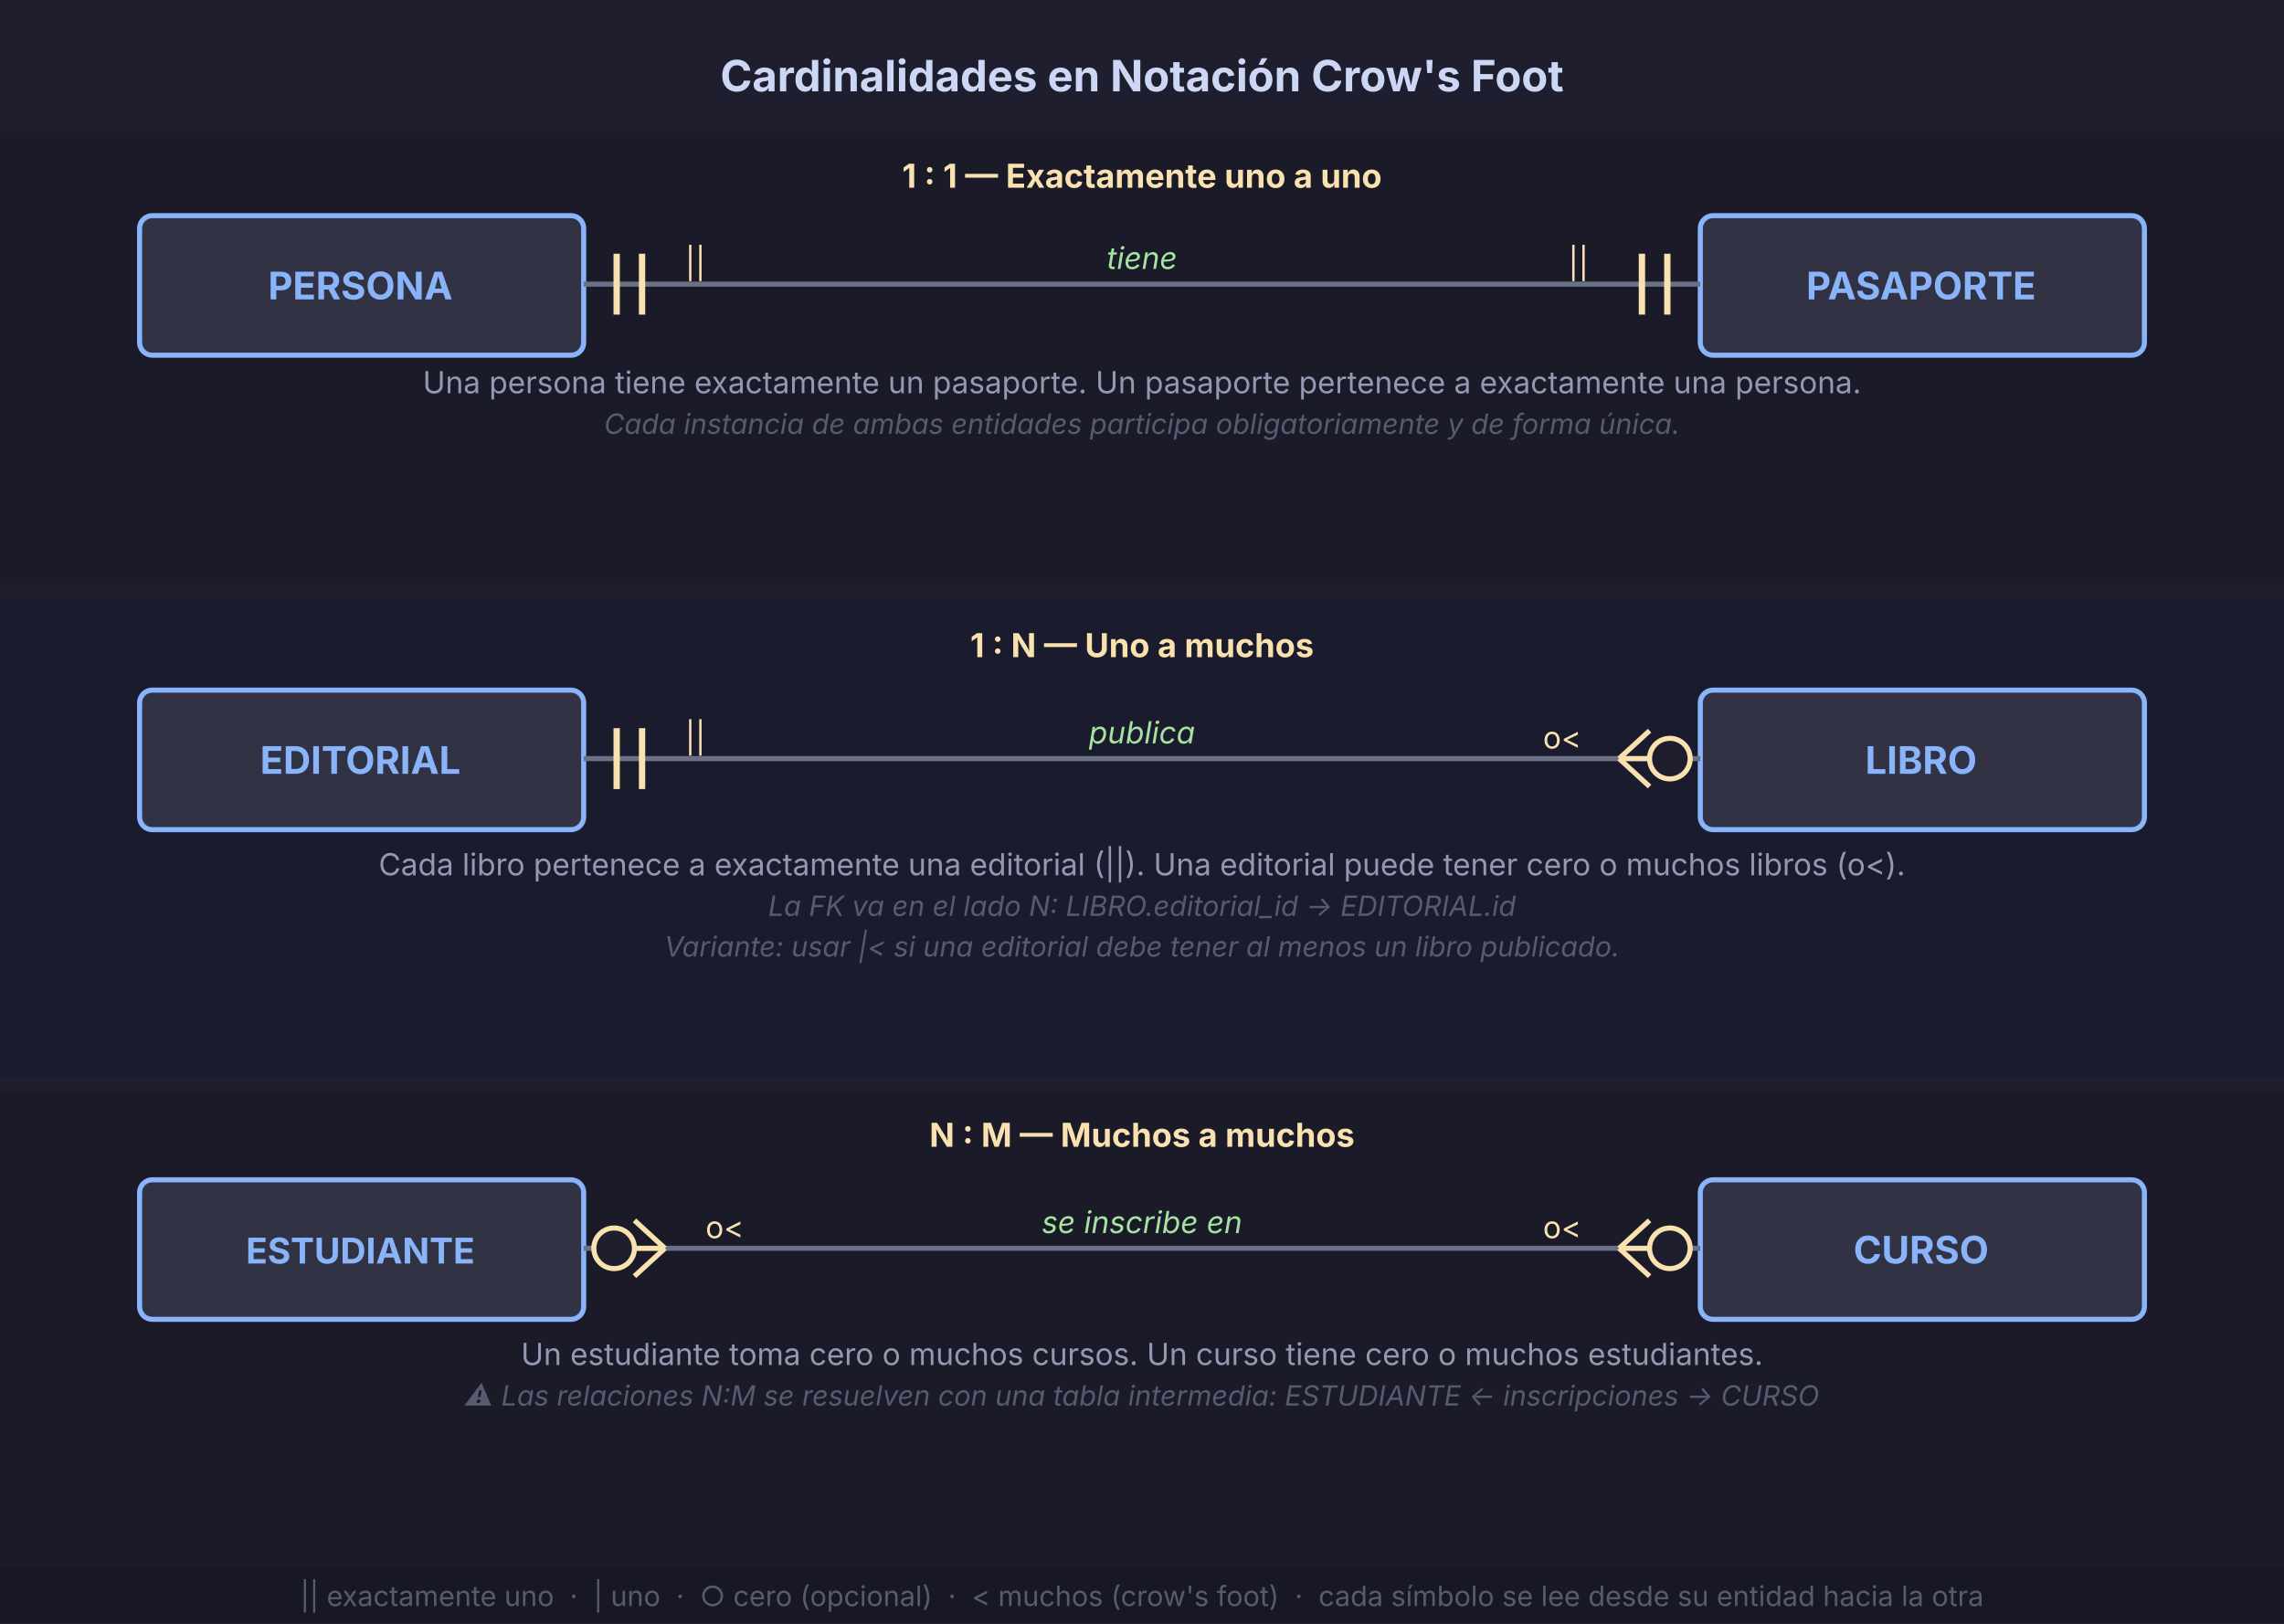
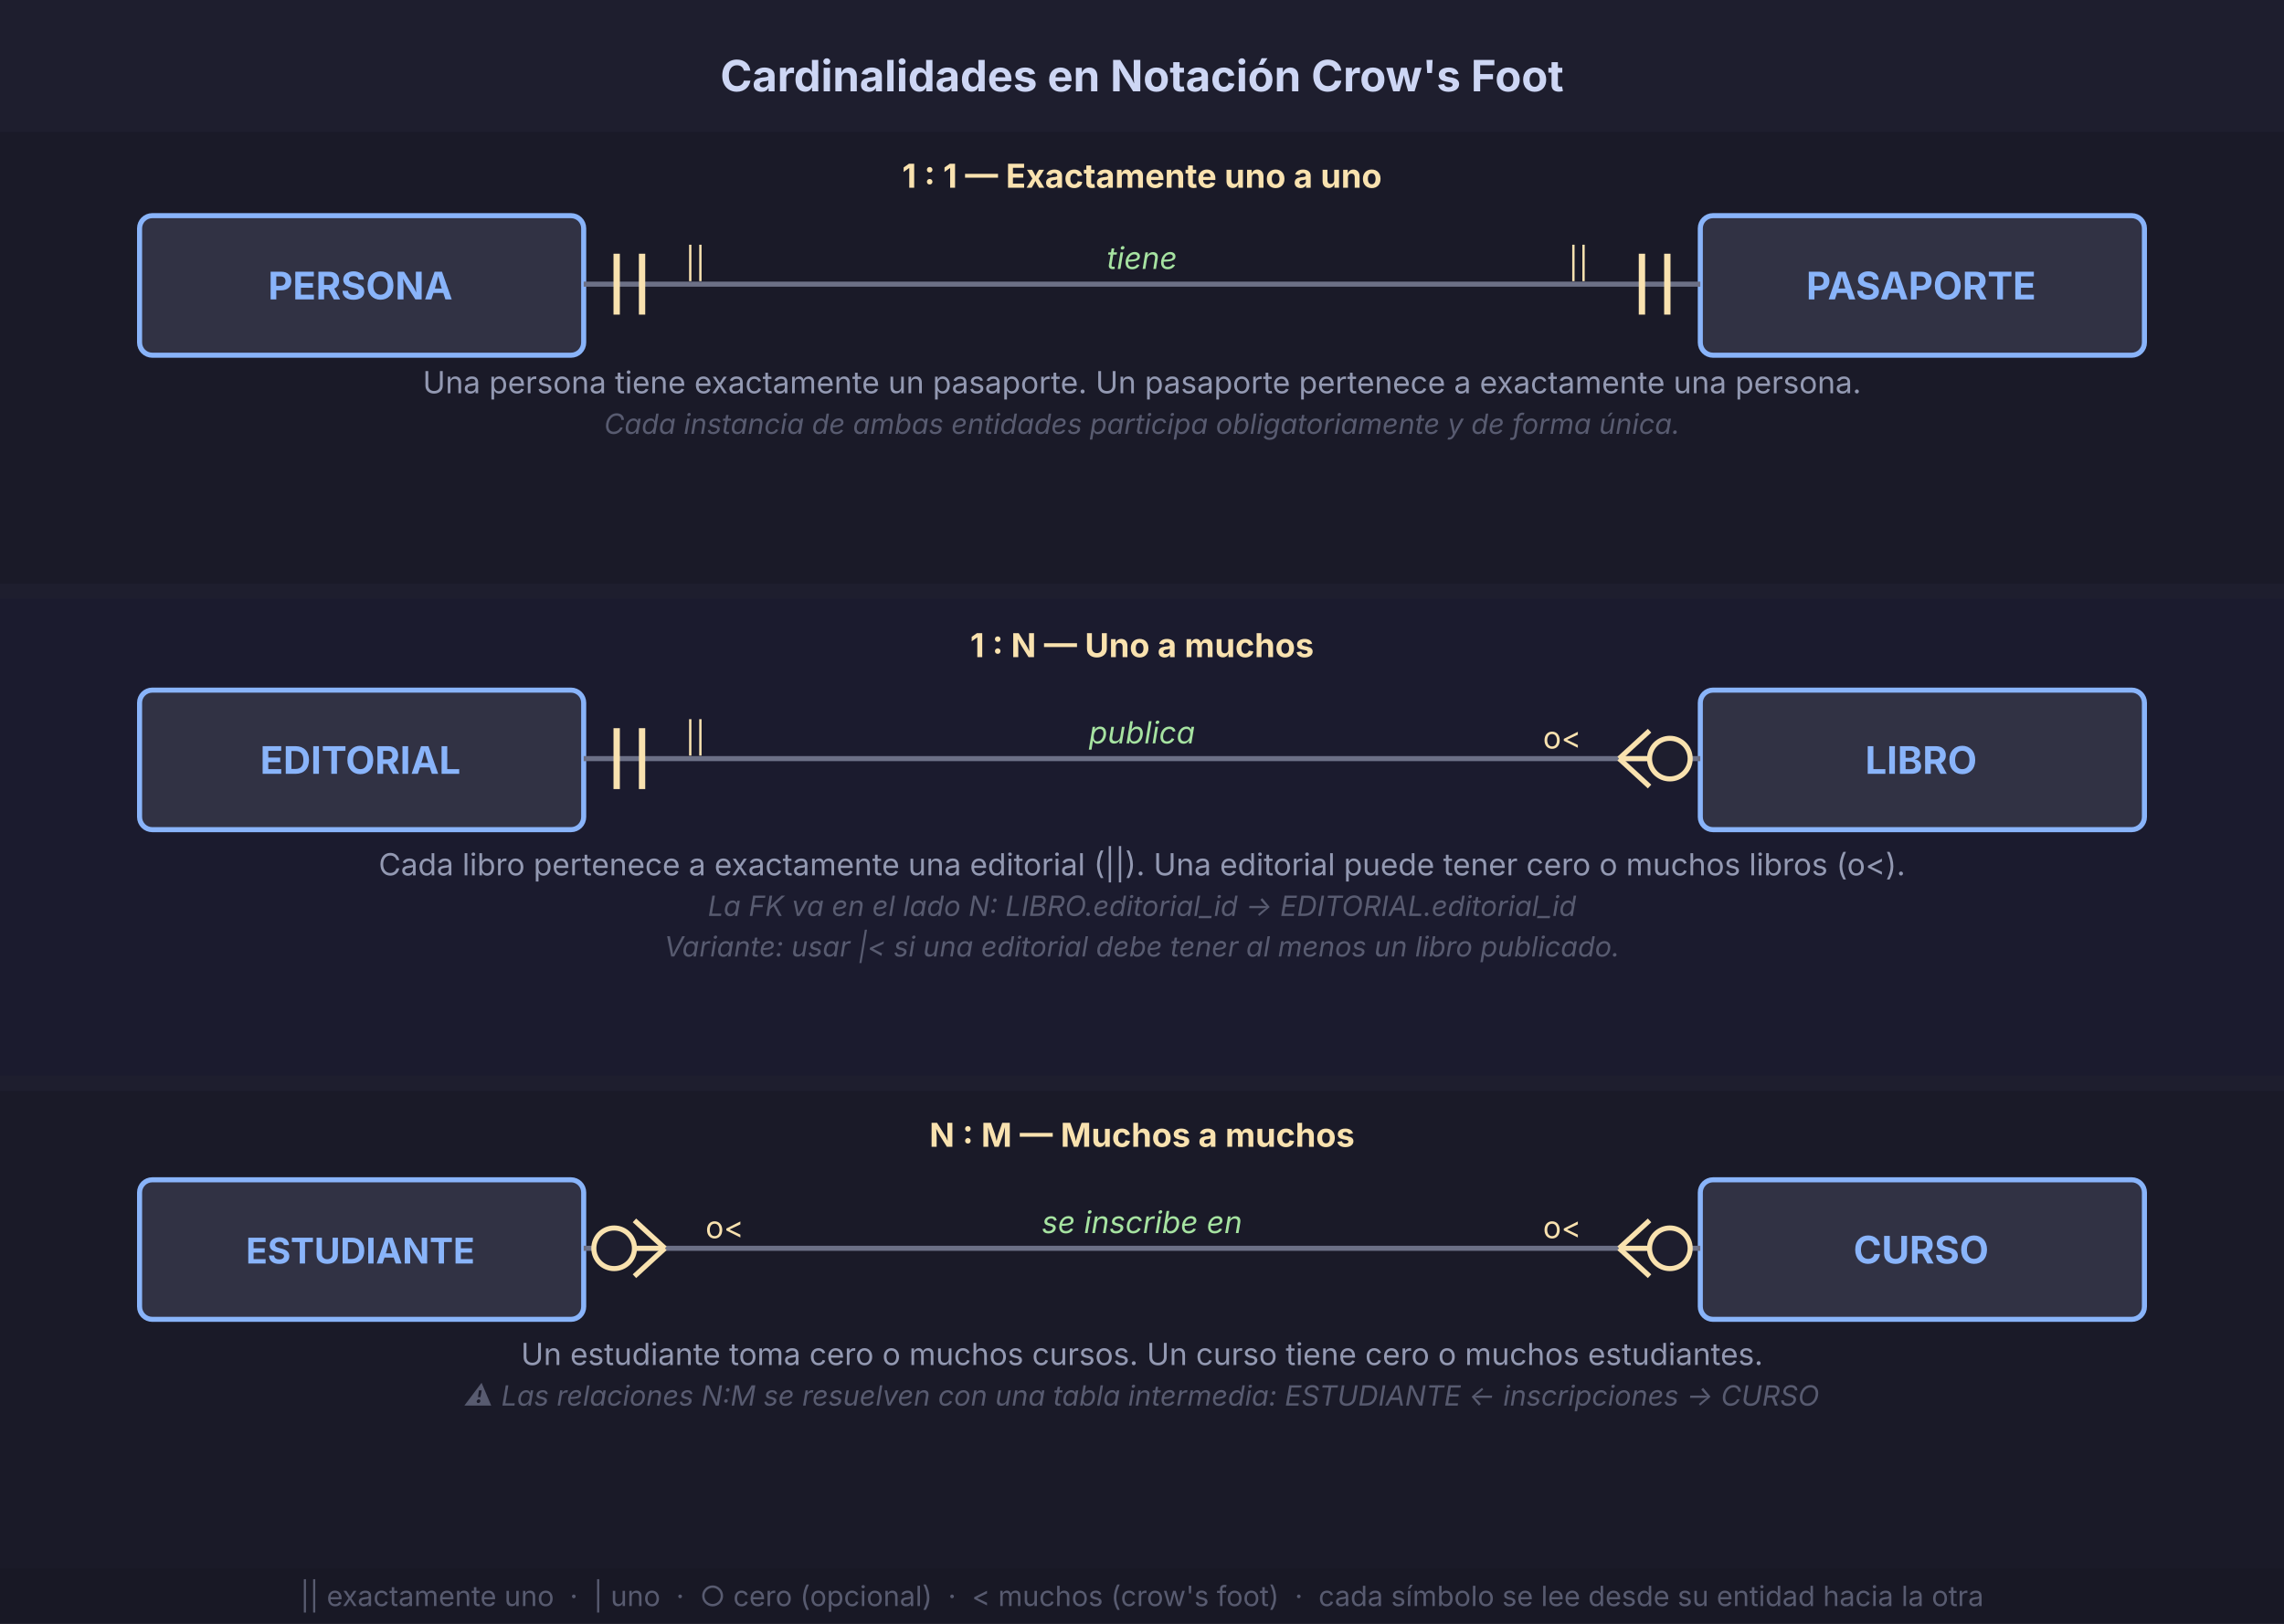
<svg xmlns="http://www.w3.org/2000/svg" viewBox="0 0 900 640" width="900" height="640">
  <rect width="900" height="640" fill="#1e1e2e" />
  <text x="450" y="36" font-family="Inter,Roboto,system-ui,sans-serif" font-size="17" font-weight="bold" fill="#cdd6f4" text-anchor="middle">Cardinalidades en Notación Crow's Foot</text>
  <rect x="0" y="52" width="900" height="178" fill="#181825" opacity="0.7" />
  <text x="450" y="74" font-family="Inter,Roboto,system-ui,sans-serif" font-size="13" font-weight="bold" fill="#f9e2af" text-anchor="middle">1 : 1 — Exactamente uno a uno</text>
  <rect x="55" y="85" width="175" height="55" rx="5" fill="#313244" stroke="#89b4fa" stroke-width="2" />
  <text x="142" y="118" font-family="Inter,Roboto,system-ui,sans-serif" font-size="15" font-weight="bold" fill="#89b4fa" text-anchor="middle">PERSONA</text>
  <rect x="670" y="85" width="175" height="55" rx="5" fill="#313244" stroke="#89b4fa" stroke-width="2" />
  <text x="757" y="118" font-family="Inter,Roboto,system-ui,sans-serif" font-size="15" font-weight="bold" fill="#89b4fa" text-anchor="middle">PASAPORTE</text>
  <line x1="230" y1="112" x2="670" y2="112" stroke="#6c7086" stroke-width="2" />
  <text x="450" y="106" font-family="Inter,Roboto,system-ui,sans-serif" font-size="12" fill="#a6e3a1" text-anchor="middle" font-style="italic">tiene</text>
  <line x1="243" y1="100" x2="243" y2="124" stroke="#f9e2af" stroke-width="2.5" />
  <line x1="253" y1="100" x2="253" y2="124" stroke="#f9e2af" stroke-width="2.5" />
  <line x1="657" y1="100" x2="657" y2="124" stroke="#f9e2af" stroke-width="2.5" />
  <line x1="647" y1="100" x2="647" y2="124" stroke="#f9e2af" stroke-width="2.5" />
  <text x="270" y="108" font-family="Inter,Roboto,system-ui,sans-serif" font-size="12" fill="#f9e2af">||</text>
  <text x="618" y="108" font-family="Inter,Roboto,system-ui,sans-serif" font-size="12" fill="#f9e2af">||</text>
  <text x="450" y="155" font-family="Inter,Roboto,system-ui,sans-serif" font-size="12" fill="#9399b2" text-anchor="middle">Una persona tiene exactamente un pasaporte. Un pasaporte pertenece a exactamente una persona.</text>
  <text x="450" y="171" font-family="Inter,Roboto,system-ui,sans-serif" font-size="11" fill="#585b70" text-anchor="middle" font-style="italic">Cada instancia de ambas entidades participa obligatoriamente y de forma única.</text>
  <rect x="0" y="236" width="900" height="188" fill="#1a1a2e" opacity="0.7" />
  <text x="450" y="259" font-family="Inter,Roboto,system-ui,sans-serif" font-size="13" font-weight="bold" fill="#f9e2af" text-anchor="middle">1 : N — Uno a muchos</text>
  <rect x="55" y="272" width="175" height="55" rx="5" fill="#313244" stroke="#89b4fa" stroke-width="2" />
  <text x="142" y="305" font-family="Inter,Roboto,system-ui,sans-serif" font-size="15" font-weight="bold" fill="#89b4fa" text-anchor="middle">EDITORIAL</text>
  <rect x="670" y="272" width="175" height="55" rx="5" fill="#313244" stroke="#89b4fa" stroke-width="2" />
  <text x="757" y="305" font-family="Inter,Roboto,system-ui,sans-serif" font-size="15" font-weight="bold" fill="#89b4fa" text-anchor="middle">LIBRO</text>
  <line x1="230" y1="299" x2="670" y2="299" stroke="#6c7086" stroke-width="2" />
  <text x="450" y="293" font-family="Inter,Roboto,system-ui,sans-serif" font-size="12" fill="#a6e3a1" text-anchor="middle" font-style="italic">publica</text>
  <line x1="243" y1="287" x2="243" y2="311" stroke="#f9e2af" stroke-width="2.5" />
  <line x1="253" y1="287" x2="253" y2="311" stroke="#f9e2af" stroke-width="2.5" />
  <circle cx="658" cy="299" r="8" fill="#1e1e2e" stroke="#f9e2af" stroke-width="2" />
  <line x1="638" y1="299" x2="650" y2="299" stroke="#f9e2af" stroke-width="2" />
  <line x1="638" y1="299" x2="650" y2="288" stroke="#f9e2af" stroke-width="2" />
  <line x1="638" y1="299" x2="650" y2="310" stroke="#f9e2af" stroke-width="2" />
  <text x="270" y="295" font-family="Inter,Roboto,system-ui,sans-serif" font-size="12" fill="#f9e2af">||</text>
  <text x="608" y="295" font-family="Inter,Roboto,system-ui,sans-serif" font-size="12" fill="#f9e2af">o&lt;</text>
  <text x="450" y="345" font-family="Inter,Roboto,system-ui,sans-serif" font-size="12" fill="#9399b2" text-anchor="middle">Cada libro pertenece a exactamente una editorial (||). Una editorial puede tener cero o muchos libros (o&lt;).</text>
-   <text x="450" y="361" font-family="Inter,Roboto,system-ui,sans-serif" font-size="11" fill="#585b70" text-anchor="middle" font-style="italic">La FK va en el lado N: LIBRO.editorial_id → EDITORIAL.id</text>
+   <text x="450" y="361" font-family="Inter,Roboto,system-ui,sans-serif" font-size="11" fill="#585b70" text-anchor="middle" font-style="italic">La FK va en el lado N: LIBRO.editorial_id → EDITORIAL.editorial_id</text>
  <text x="450" y="377" font-family="Inter,Roboto,system-ui,sans-serif" font-size="11" fill="#585b70" text-anchor="middle" font-style="italic">Variante: usar |&lt; si una editorial debe tener al menos un libro publicado.</text>
  <rect x="0" y="430" width="900" height="188" fill="#181825" opacity="0.7" />
  <text x="450" y="452" font-family="Inter,Roboto,system-ui,sans-serif" font-size="13" font-weight="bold" fill="#f9e2af" text-anchor="middle">N : M — Muchos a muchos</text>
  <rect x="55" y="465" width="175" height="55" rx="5" fill="#313244" stroke="#89b4fa" stroke-width="2" />
  <text x="142" y="498" font-family="Inter,Roboto,system-ui,sans-serif" font-size="14" font-weight="bold" fill="#89b4fa" text-anchor="middle">ESTUDIANTE</text>
  <rect x="670" y="465" width="175" height="55" rx="5" fill="#313244" stroke="#89b4fa" stroke-width="2" />
  <text x="757" y="498" font-family="Inter,Roboto,system-ui,sans-serif" font-size="15" font-weight="bold" fill="#89b4fa" text-anchor="middle">CURSO</text>
  <line x1="230" y1="492" x2="670" y2="492" stroke="#6c7086" stroke-width="2" />
  <text x="450" y="486" font-family="Inter,Roboto,system-ui,sans-serif" font-size="12" fill="#a6e3a1" text-anchor="middle" font-style="italic">se inscribe en</text>
  <circle cx="242" cy="492" r="8" fill="#1e1e2e" stroke="#f9e2af" stroke-width="2" />
  <line x1="262" y1="492" x2="250" y2="492" stroke="#f9e2af" stroke-width="2" />
  <line x1="262" y1="492" x2="250" y2="481" stroke="#f9e2af" stroke-width="2" />
  <line x1="262" y1="492" x2="250" y2="503" stroke="#f9e2af" stroke-width="2" />
  <circle cx="658" cy="492" r="8" fill="#1e1e2e" stroke="#f9e2af" stroke-width="2" />
  <line x1="638" y1="492" x2="650" y2="492" stroke="#f9e2af" stroke-width="2" />
  <line x1="638" y1="492" x2="650" y2="481" stroke="#f9e2af" stroke-width="2" />
  <line x1="638" y1="492" x2="650" y2="503" stroke="#f9e2af" stroke-width="2" />
  <text x="278" y="488" font-family="Inter,Roboto,system-ui,sans-serif" font-size="12" fill="#f9e2af">o&lt;</text>
  <text x="608" y="488" font-family="Inter,Roboto,system-ui,sans-serif" font-size="12" fill="#f9e2af">o&lt;</text>
  <text x="450" y="538" font-family="Inter,Roboto,system-ui,sans-serif" font-size="12" fill="#9399b2" text-anchor="middle">Un estudiante toma cero o muchos cursos. Un curso tiene cero o muchos estudiantes.</text>
  <text x="450" y="554" font-family="Inter,Roboto,system-ui,sans-serif" font-size="11" fill="#585b70" text-anchor="middle" font-style="italic">⚠ Las relaciones N:M se resuelven con una tabla intermedia: ESTUDIANTE ← inscripciones → CURSO</text>
  <rect x="0" y="618" width="900" height="22" fill="#181825" />
  <text x="450" y="633" font-family="Inter,Roboto,system-ui,sans-serif" font-size="11" fill="#585b70" text-anchor="middle">|| exactamente uno  ·  | uno  ·  ○ cero (opcional)  ·  &lt; muchos (crow's foot)  ·  cada símbolo se lee desde su entidad hacia la otra</text>
</svg>
